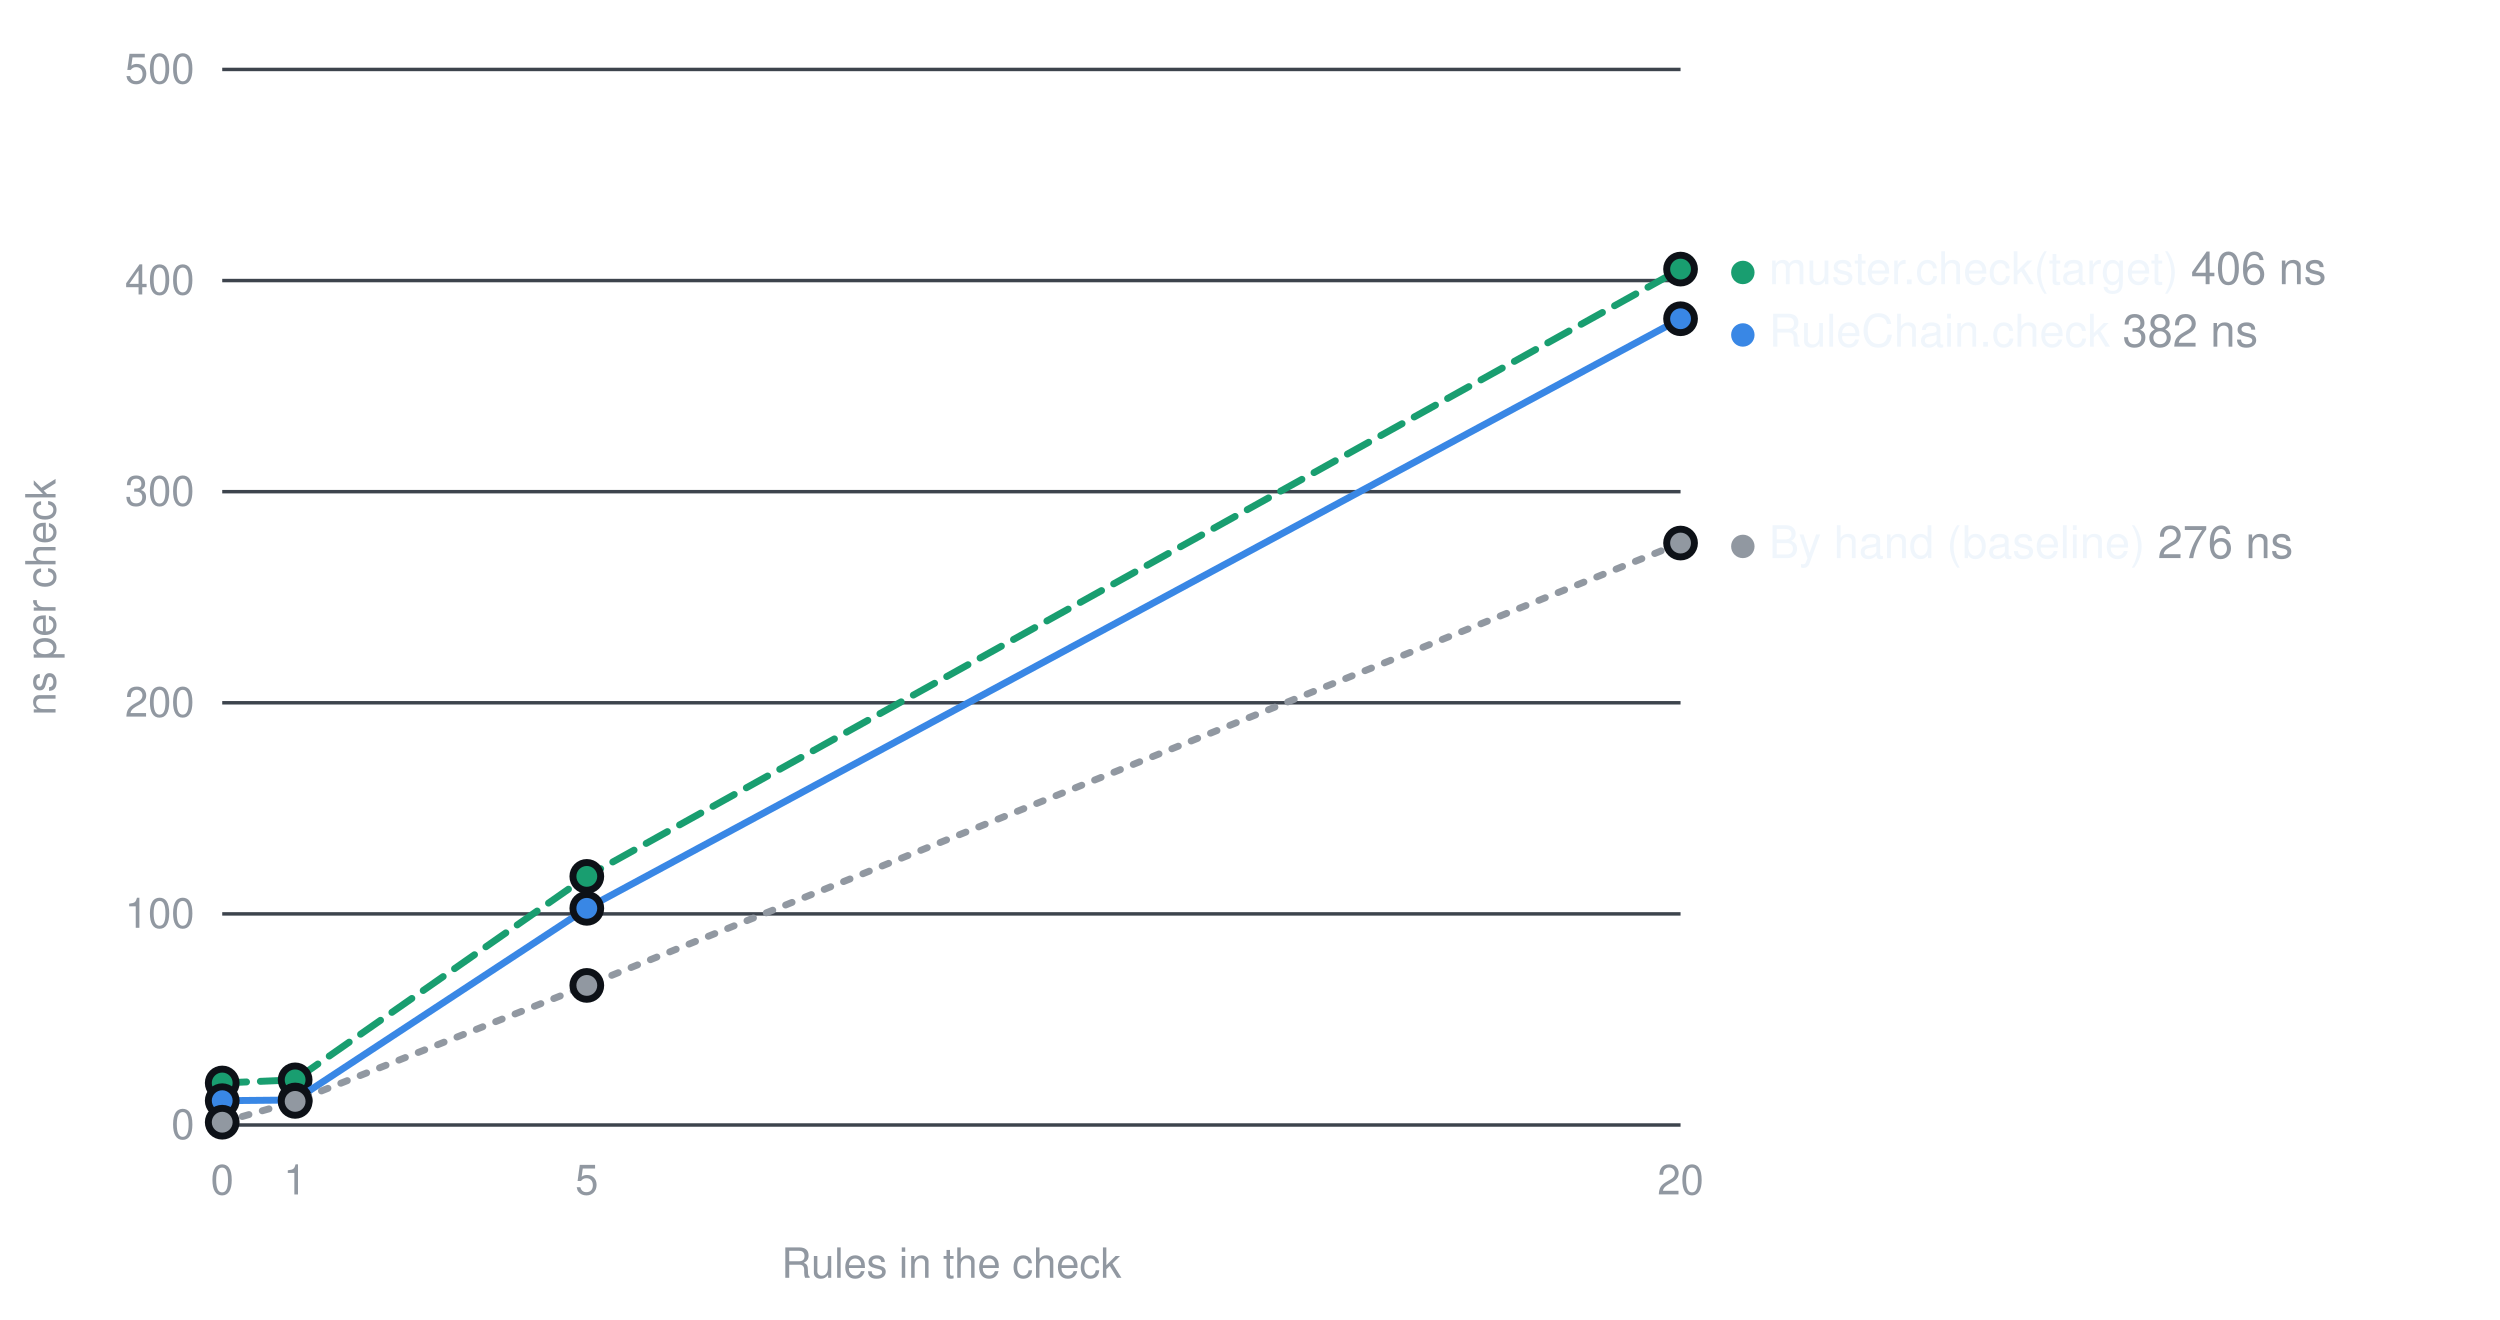
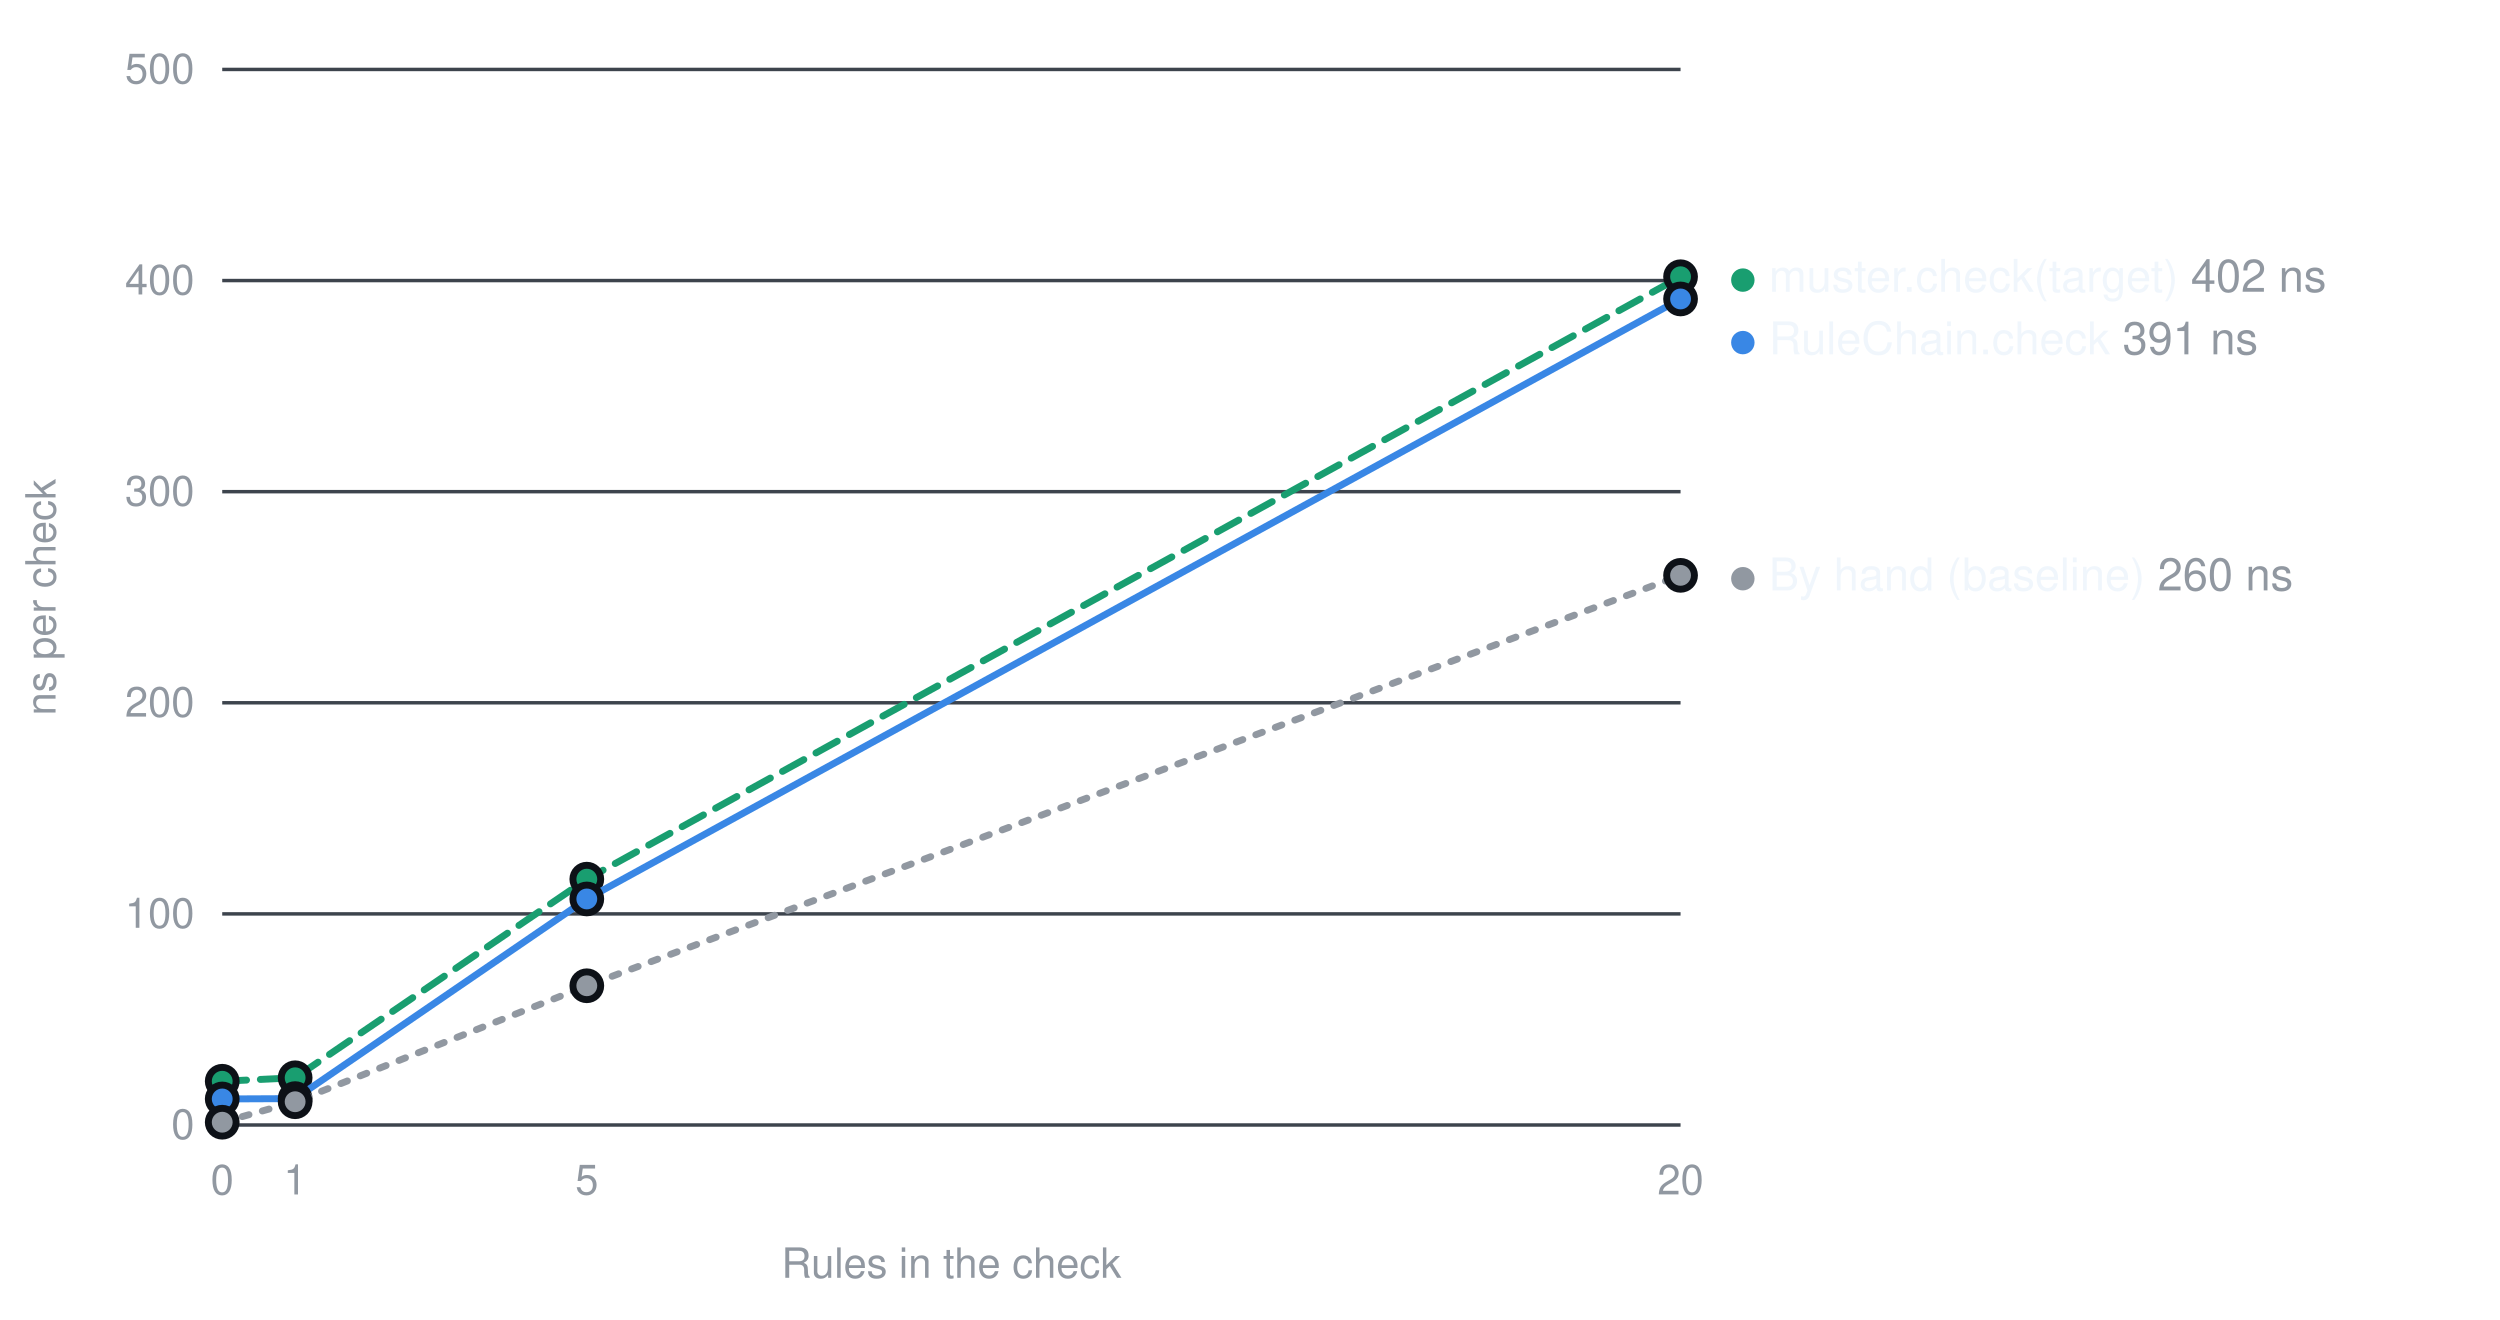
<svg xmlns="http://www.w3.org/2000/svg" width="720" height="380" viewBox="0 0 720 380" role="img" aria-labelledby="title desc" font-family="-apple-system, BlinkMacSystemFont, 'Segoe UI', Helvetica, Arial, sans-serif">
  <line x1="64" y1="324.0" x2="484" y2="324.0" stroke="#3d444d" />
  <text x="56" y="324.0" fill="#9198a1" font-size="12" text-anchor="end" dominant-baseline="middle">0</text>
  <line x1="64" y1="263.2" x2="484" y2="263.2" stroke="#3d444d" />
  <text x="56" y="263.2" fill="#9198a1" font-size="12" text-anchor="end" dominant-baseline="middle">100</text>
  <line x1="64" y1="202.4" x2="484" y2="202.4" stroke="#3d444d" />
  <text x="56" y="202.4" fill="#9198a1" font-size="12" text-anchor="end" dominant-baseline="middle">200</text>
  <line x1="64" y1="141.6" x2="484" y2="141.6" stroke="#3d444d" />
  <text x="56" y="141.6" fill="#9198a1" font-size="12" text-anchor="end" dominant-baseline="middle">300</text>
  <line x1="64" y1="80.8" x2="484" y2="80.8" stroke="#3d444d" />
  <text x="56" y="80.8" fill="#9198a1" font-size="12" text-anchor="end" dominant-baseline="middle">400</text>
  <line x1="64" y1="20.0" x2="484" y2="20.0" stroke="#3d444d" />
  <text x="56" y="20.0" fill="#9198a1" font-size="12" text-anchor="end" dominant-baseline="middle">500</text>
  <text x="64.0" y="344" fill="#9198a1" font-size="12" text-anchor="middle">0</text>
  <text x="85.0" y="344" fill="#9198a1" font-size="12" text-anchor="middle">1</text>
  <text x="169.0" y="344" fill="#9198a1" font-size="12" text-anchor="middle">5</text>
  <text x="484.0" y="344" fill="#9198a1" font-size="12" text-anchor="middle">20</text>
  <text x="274.0" y="368" fill="#9198a1" font-size="12" text-anchor="middle">Rules in the check</text>
  <text x="16" y="172.0" fill="#9198a1" font-size="12" text-anchor="middle" transform="rotate(-90 16 172.0)">ns per check</text>
-   <polyline points="64.0,311.9 85.0,311.0 169.0,252.4 484.0,77.5" fill="none" stroke="#199e70" stroke-width="2" stroke-linejoin="round" stroke-linecap="round" stroke-dasharray="7 4" />
-   <circle cx="64.0" cy="311.9" r="4" fill="#199e70" stroke="#0d1117" stroke-width="2" />
-   <circle cx="85.0" cy="311.0" r="4" fill="#199e70" stroke="#0d1117" stroke-width="2" />
-   <circle cx="169.0" cy="252.4" r="4" fill="#199e70" stroke="#0d1117" stroke-width="2" />
-   <circle cx="484.0" cy="77.5" r="4" fill="#199e70" stroke="#0d1117" stroke-width="2" />
-   <polyline points="64.0,317.0 85.0,316.8 169.0,261.6 484.0,91.8" fill="none" stroke="#3987e5" stroke-width="2" stroke-linejoin="round" stroke-linecap="round" />
-   <circle cx="64.0" cy="317.0" r="4" fill="#3987e5" stroke="#0d1117" stroke-width="2" />
-   <circle cx="85.0" cy="316.8" r="4" fill="#3987e5" stroke="#0d1117" stroke-width="2" />
-   <circle cx="169.0" cy="261.6" r="4" fill="#3987e5" stroke="#0d1117" stroke-width="2" />
-   <circle cx="484.0" cy="91.8" r="4" fill="#3987e5" stroke="#0d1117" stroke-width="2" />
-   <polyline points="64.0,323.2 85.0,317.2 169.0,283.8 484.0,156.4" fill="none" stroke="#9198a1" stroke-width="2" stroke-linejoin="round" stroke-linecap="round" stroke-dasharray="2 4" />
+   <polyline points="64.0,311.4 85.0,310.4 169.0,253.2 484.0,79.7" fill="none" stroke="#199e70" stroke-width="2" stroke-linejoin="round" stroke-linecap="round" stroke-dasharray="7 4" />
+   <circle cx="64.0" cy="311.4" r="4" fill="#199e70" stroke="#0d1117" stroke-width="2" />
+   <circle cx="85.0" cy="310.4" r="4" fill="#199e70" stroke="#0d1117" stroke-width="2" />
+   <circle cx="169.0" cy="253.2" r="4" fill="#199e70" stroke="#0d1117" stroke-width="2" />
+   <circle cx="484.0" cy="79.7" r="4" fill="#199e70" stroke="#0d1117" stroke-width="2" />
+   <polyline points="64.0,316.5 85.0,316.4 169.0,258.9 484.0,86.1" fill="none" stroke="#3987e5" stroke-width="2" stroke-linejoin="round" stroke-linecap="round" />
+   <circle cx="64.0" cy="316.5" r="4" fill="#3987e5" stroke="#0d1117" stroke-width="2" />
+   <circle cx="85.0" cy="316.4" r="4" fill="#3987e5" stroke="#0d1117" stroke-width="2" />
+   <circle cx="169.0" cy="258.9" r="4" fill="#3987e5" stroke="#0d1117" stroke-width="2" />
+   <circle cx="484.0" cy="86.1" r="4" fill="#3987e5" stroke="#0d1117" stroke-width="2" />
+   <polyline points="64.0,323.2 85.0,317.3 169.0,283.9 484.0,165.7" fill="none" stroke="#9198a1" stroke-width="2" stroke-linejoin="round" stroke-linecap="round" stroke-dasharray="2 4" />
  <circle cx="64.0" cy="323.2" r="4" fill="#9198a1" stroke="#0d1117" stroke-width="2" />
-   <circle cx="85.0" cy="317.2" r="4" fill="#9198a1" stroke="#0d1117" stroke-width="2" />
-   <circle cx="169.0" cy="283.8" r="4" fill="#9198a1" stroke="#0d1117" stroke-width="2" />
-   <circle cx="484.0" cy="156.4" r="4" fill="#9198a1" stroke="#0d1117" stroke-width="2" />
-   <text x="498" y="77.5" fill="#f0f6fc" font-size="13" dominant-baseline="middle">
-     <tspan fill="#199e70">●</tspan> muster.check(target) <tspan fill="#9198a1">406 ns</tspan>
+   <circle cx="85.0" cy="317.3" r="4" fill="#9198a1" stroke="#0d1117" stroke-width="2" />
+   <circle cx="169.0" cy="283.9" r="4" fill="#9198a1" stroke="#0d1117" stroke-width="2" />
+   <circle cx="484.0" cy="165.7" r="4" fill="#9198a1" stroke="#0d1117" stroke-width="2" />
+   <text x="498" y="79.7" fill="#f0f6fc" font-size="13" dominant-baseline="middle">
+     <tspan fill="#199e70">●</tspan> muster.check(target) <tspan fill="#9198a1">402 ns</tspan>
  </text>
-   <text x="498" y="95.5" fill="#f0f6fc" font-size="13" dominant-baseline="middle">
-     <tspan fill="#3987e5">●</tspan> RuleChain.check <tspan fill="#9198a1">382 ns</tspan>
+   <text x="498" y="97.7" fill="#f0f6fc" font-size="13" dominant-baseline="middle">
+     <tspan fill="#3987e5">●</tspan> RuleChain.check <tspan fill="#9198a1">391 ns</tspan>
  </text>
-   <text x="498" y="156.4" fill="#f0f6fc" font-size="13" dominant-baseline="middle">
-     <tspan fill="#9198a1">●</tspan> By hand (baseline) <tspan fill="#9198a1">276 ns</tspan>
+   <text x="498" y="165.7" fill="#f0f6fc" font-size="13" dominant-baseline="middle">
+     <tspan fill="#9198a1">●</tspan> By hand (baseline) <tspan fill="#9198a1">260 ns</tspan>
  </text>
</svg>
